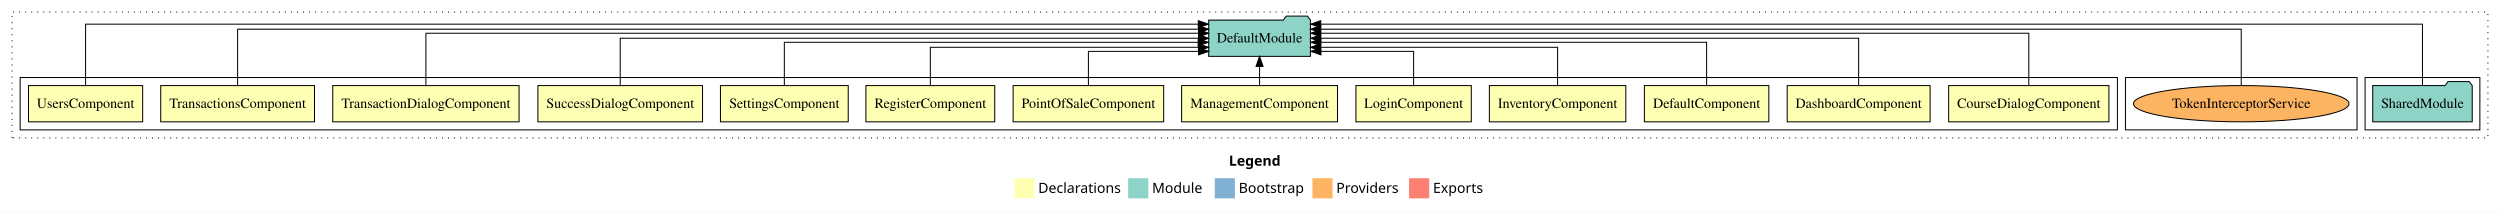
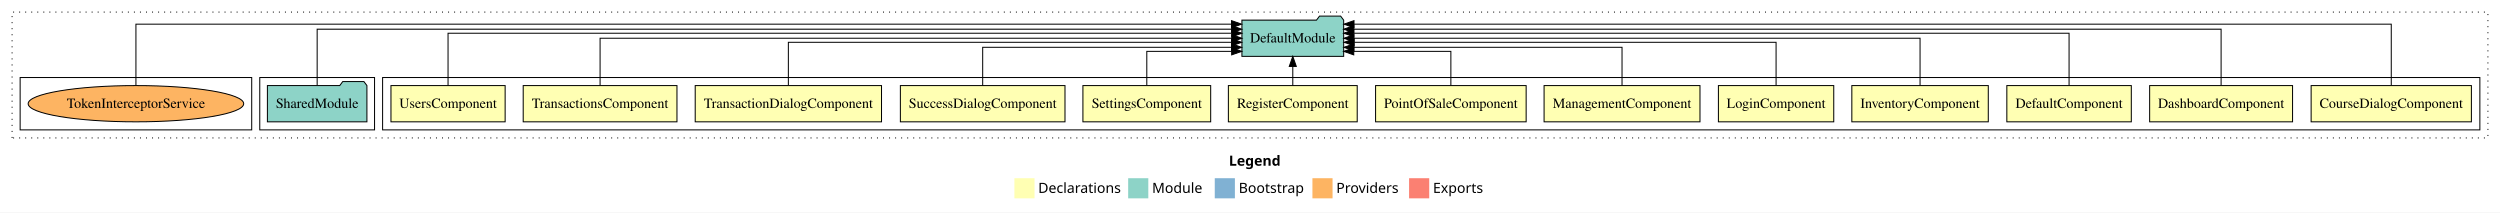
<svg xmlns="http://www.w3.org/2000/svg" width="2483pt" height="211pt" viewBox="0.00 0.00 2483.00 211.00">
  <g id="graph0" class="graph" transform="scale(1 1) rotate(0) translate(4 207)">
    <polygon fill="white" stroke="transparent" points="-4,4 -4,-207 2479,-207 2479,4 -4,4" />
    <text text-anchor="start" x="1216.51" y="-42.4" font-family="sans-serif" font-weight="bold" font-size="14.00">Legend</text>
    <polygon fill="#ffffb3" stroke="transparent" points="1003.5,-10 1003.5,-30 1023.5,-30 1023.5,-10 1003.5,-10" />
    <text text-anchor="start" x="1027.13" y="-15.4" font-family="sans-serif" font-size="14.00">  Declarations</text>
    <polygon fill="#8dd3c7" stroke="transparent" points="1116.5,-10 1116.5,-30 1136.5,-30 1136.5,-10 1116.5,-10" />
    <text text-anchor="start" x="1140.23" y="-15.4" font-family="sans-serif" font-size="14.00">  Module</text>
    <polygon fill="#80b1d3" stroke="transparent" points="1202.5,-10 1202.5,-30 1222.5,-30 1222.5,-10 1202.5,-10" />
    <text text-anchor="start" x="1226.28" y="-15.4" font-family="sans-serif" font-size="14.00">  Bootstrap</text>
    <polygon fill="#fdb462" stroke="transparent" points="1299.5,-10 1299.5,-30 1319.5,-30 1319.5,-10 1299.5,-10" />
    <text text-anchor="start" x="1323.17" y="-15.4" font-family="sans-serif" font-size="14.00">  Providers</text>
    <polygon fill="#fb8072" stroke="transparent" points="1395.5,-10 1395.5,-30 1415.5,-30 1415.5,-10 1395.5,-10" />
    <text text-anchor="start" x="1419.23" y="-15.4" font-family="sans-serif" font-size="14.00">  Exports</text>
    <g id="clust1" class="cluster">
      <polygon fill="none" stroke="black" stroke-dasharray="1,5" points="8,-70 8,-195 2467,-195 2467,-70 8,-70" />
    </g>
+     <g id="clust2" class="cluster">
+       <polygon fill="none" stroke="black" points="376,-78 376,-130 2459,-130 2459,-78 376,-78" />
+     </g>
    <g id="clust16" class="cluster">
-       <polygon fill="none" stroke="black" points="2345,-78 2345,-130 2459,-130 2459,-78 2345,-78" />
+       <polygon fill="none" stroke="black" points="254,-78 254,-130 368,-130 368,-78 254,-78" />
    </g>
    <g id="clust19" class="cluster">
-       <polygon fill="none" stroke="black" points="2107,-78 2107,-130 2337,-130 2337,-78 2107,-78" />
-     </g>
-     <g id="clust2" class="cluster">
-       <polygon fill="none" stroke="black" points="16,-78 16,-130 2099,-130 2099,-78 16,-78" />
+       <polygon fill="none" stroke="black" points="16,-78 16,-130 246,-130 246,-78 16,-78" />
    </g>
    <g id="node1" class="node">
-       <polygon fill="#ffffb3" stroke="black" points="2090.59,-122 1931.41,-122 1931.41,-86 2090.59,-86 2090.59,-122" />
-       <text text-anchor="middle" x="2011" y="-99.8" font-family="Times,serif" font-size="14.00">CourseDialogComponent</text>
+       <polygon fill="#ffffb3" stroke="black" points="2450.59,-122 2291.41,-122 2291.41,-86 2450.59,-86 2450.59,-122" />
+       <text text-anchor="middle" x="2371" y="-99.8" font-family="Times,serif" font-size="14.00">CourseDialogComponent</text>
    </g>
    <g id="node14" class="node">
-       <polygon fill="#8dd3c7" stroke="black" points="1297.53,-187 1294.53,-191 1273.53,-191 1270.53,-187 1196.47,-187 1196.47,-151 1297.53,-151 1297.53,-187" />
-       <text text-anchor="middle" x="1247" y="-164.8" font-family="Times,serif" font-size="14.00">DefaultModule</text>
+       <polygon fill="#8dd3c7" stroke="black" points="1330.53,-187 1327.53,-191 1306.53,-191 1303.53,-187 1229.47,-187 1229.47,-151 1330.53,-151 1330.53,-187" />
+       <text text-anchor="middle" x="1280" y="-164.8" font-family="Times,serif" font-size="14.00">DefaultModule</text>
    </g>
    <g id="edge1" class="edge">
-       <path fill="none" stroke="black" d="M2011,-122.03C2011,-142.77 2011,-174 2011,-174 2011,-174 1307.72,-174 1307.72,-174" />
-       <polygon fill="black" stroke="black" points="1307.72,-170.5 1297.72,-174 1307.72,-177.5 1307.72,-170.5" />
+       <path fill="none" stroke="black" d="M2371,-122.32C2371,-145.66 2371,-183 2371,-183 2371,-183 1340.79,-183 1340.79,-183" />
+       <polygon fill="black" stroke="black" points="1340.79,-179.5 1330.79,-183 1340.79,-186.5 1340.79,-179.5" />
    </g>
    <g id="node2" class="node">
-       <polygon fill="#ffffb3" stroke="black" points="1912.97,-122 1771.03,-122 1771.03,-86 1912.97,-86 1912.97,-122" />
-       <text text-anchor="middle" x="1842" y="-99.8" font-family="Times,serif" font-size="14.00">DashboardComponent</text>
+       <polygon fill="#ffffb3" stroke="black" points="2272.97,-122 2131.03,-122 2131.03,-86 2272.97,-86 2272.97,-122" />
+       <text text-anchor="middle" x="2202" y="-99.8" font-family="Times,serif" font-size="14.00">DashboardComponent</text>
    </g>
    <g id="edge2" class="edge">
-       <path fill="none" stroke="black" d="M1842,-122.11C1842,-141.34 1842,-169 1842,-169 1842,-169 1307.73,-169 1307.73,-169" />
-       <polygon fill="black" stroke="black" points="1307.73,-165.5 1297.73,-169 1307.73,-172.5 1307.73,-165.5" />
+       <path fill="none" stroke="black" d="M2202,-122.29C2202,-144.21 2202,-178 2202,-178 2202,-178 1340.55,-178 1340.55,-178" />
+       <polygon fill="black" stroke="black" points="1340.55,-174.5 1330.55,-178 1340.55,-181.5 1340.55,-174.5" />
    </g>
    <g id="node3" class="node">
-       <polygon fill="#ffffb3" stroke="black" points="1752.81,-122 1629.19,-122 1629.19,-86 1752.81,-86 1752.81,-122" />
-       <text text-anchor="middle" x="1691" y="-99.8" font-family="Times,serif" font-size="14.00">DefaultComponent</text>
+       <polygon fill="#ffffb3" stroke="black" points="2112.81,-122 1989.19,-122 1989.19,-86 2112.81,-86 2112.81,-122" />
+       <text text-anchor="middle" x="2051" y="-99.8" font-family="Times,serif" font-size="14.00">DefaultComponent</text>
    </g>
    <g id="edge3" class="edge">
-       <path fill="none" stroke="black" d="M1691,-122.3C1691,-140.27 1691,-165 1691,-165 1691,-165 1307.93,-165 1307.93,-165" />
-       <polygon fill="black" stroke="black" points="1307.93,-161.5 1297.93,-165 1307.93,-168.5 1307.93,-161.5" />
+       <path fill="none" stroke="black" d="M2051,-122.03C2051,-142.77 2051,-174 2051,-174 2051,-174 1340.59,-174 1340.59,-174" />
+       <polygon fill="black" stroke="black" points="1340.59,-170.5 1330.59,-174 1340.59,-177.5 1340.59,-170.5" />
    </g>
    <g id="node4" class="node">
-       <polygon fill="#ffffb3" stroke="black" points="1610.76,-122 1475.24,-122 1475.24,-86 1610.76,-86 1610.76,-122" />
-       <text text-anchor="middle" x="1543" y="-99.8" font-family="Times,serif" font-size="14.00">InventoryComponent</text>
+       <polygon fill="#ffffb3" stroke="black" points="1970.76,-122 1835.24,-122 1835.24,-86 1970.76,-86 1970.76,-122" />
+       <text text-anchor="middle" x="1903" y="-99.8" font-family="Times,serif" font-size="14.00">InventoryComponent</text>
    </g>
    <g id="edge4" class="edge">
-       <path fill="none" stroke="black" d="M1543,-122.03C1543,-138.4 1543,-160 1543,-160 1543,-160 1307.55,-160 1307.55,-160" />
-       <polygon fill="black" stroke="black" points="1307.55,-156.5 1297.55,-160 1307.55,-163.5 1307.55,-156.5" />
+       <path fill="none" stroke="black" d="M1903,-122.11C1903,-141.34 1903,-169 1903,-169 1903,-169 1340.72,-169 1340.72,-169" />
+       <polygon fill="black" stroke="black" points="1340.72,-165.5 1330.72,-169 1340.72,-172.5 1340.72,-165.5" />
    </g>
    <g id="node5" class="node">
-       <polygon fill="#ffffb3" stroke="black" points="1457.28,-122 1342.72,-122 1342.72,-86 1457.28,-86 1457.28,-122" />
-       <text text-anchor="middle" x="1400" y="-99.8" font-family="Times,serif" font-size="14.00">LoginComponent</text>
+       <polygon fill="#ffffb3" stroke="black" points="1817.28,-122 1702.72,-122 1702.72,-86 1817.28,-86 1817.28,-122" />
+       <text text-anchor="middle" x="1760" y="-99.8" font-family="Times,serif" font-size="14.00">LoginComponent</text>
    </g>
    <g id="edge5" class="edge">
-       <path fill="none" stroke="black" d="M1400,-122.19C1400,-137.18 1400,-156 1400,-156 1400,-156 1307.95,-156 1307.95,-156" />
-       <polygon fill="black" stroke="black" points="1307.95,-152.5 1297.95,-156 1307.95,-159.5 1307.95,-152.5" />
+       <path fill="none" stroke="black" d="M1760,-122.3C1760,-140.27 1760,-165 1760,-165 1760,-165 1340.91,-165 1340.91,-165" />
+       <polygon fill="black" stroke="black" points="1340.91,-161.5 1330.91,-165 1340.91,-168.5 1340.91,-161.5" />
    </g>
    <g id="node6" class="node">
-       <polygon fill="#ffffb3" stroke="black" points="1324.42,-122 1169.58,-122 1169.58,-86 1324.42,-86 1324.42,-122" />
-       <text text-anchor="middle" x="1247" y="-99.8" font-family="Times,serif" font-size="14.00">ManagementComponent</text>
+       <polygon fill="#ffffb3" stroke="black" points="1684.42,-122 1529.58,-122 1529.58,-86 1684.42,-86 1684.42,-122" />
+       <text text-anchor="middle" x="1607" y="-99.8" font-family="Times,serif" font-size="14.00">ManagementComponent</text>
    </g>
    <g id="edge6" class="edge">
-       <path fill="none" stroke="black" d="M1247,-122.11C1247,-122.11 1247,-140.99 1247,-140.99" />
-       <polygon fill="black" stroke="black" points="1243.5,-140.99 1247,-150.99 1250.5,-140.99 1243.5,-140.99" />
+       <path fill="none" stroke="black" d="M1607,-122.03C1607,-138.4 1607,-160 1607,-160 1607,-160 1340.73,-160 1340.73,-160" />
+       <polygon fill="black" stroke="black" points="1340.74,-156.5 1330.73,-160 1340.73,-163.5 1340.74,-156.5" />
    </g>
    <g id="node7" class="node">
-       <polygon fill="#ffffb3" stroke="black" points="1151.77,-122 1002.23,-122 1002.23,-86 1151.77,-86 1151.77,-122" />
-       <text text-anchor="middle" x="1077" y="-99.8" font-family="Times,serif" font-size="14.00">PointOfSaleComponent</text>
+       <polygon fill="#ffffb3" stroke="black" points="1511.77,-122 1362.23,-122 1362.23,-86 1511.77,-86 1511.77,-122" />
+       <text text-anchor="middle" x="1437" y="-99.8" font-family="Times,serif" font-size="14.00">PointOfSaleComponent</text>
    </g>
    <g id="edge7" class="edge">
-       <path fill="none" stroke="black" d="M1077,-122.19C1077,-137.18 1077,-156 1077,-156 1077,-156 1186.45,-156 1186.45,-156" />
-       <polygon fill="black" stroke="black" points="1186.45,-159.5 1196.45,-156 1186.45,-152.5 1186.45,-159.5" />
+       <path fill="none" stroke="black" d="M1437,-122.19C1437,-137.18 1437,-156 1437,-156 1437,-156 1340.54,-156 1340.54,-156" />
+       <polygon fill="black" stroke="black" points="1340.54,-152.5 1330.54,-156 1340.54,-159.5 1340.54,-152.5" />
    </g>
    <g id="node8" class="node">
-       <polygon fill="#ffffb3" stroke="black" points="983.98,-122 856.02,-122 856.02,-86 983.98,-86 983.98,-122" />
-       <text text-anchor="middle" x="920" y="-99.8" font-family="Times,serif" font-size="14.00">RegisterComponent</text>
+       <polygon fill="#ffffb3" stroke="black" points="1343.98,-122 1216.02,-122 1216.02,-86 1343.98,-86 1343.98,-122" />
+       <text text-anchor="middle" x="1280" y="-99.8" font-family="Times,serif" font-size="14.00">RegisterComponent</text>
    </g>
    <g id="edge8" class="edge">
-       <path fill="none" stroke="black" d="M920,-122.03C920,-138.4 920,-160 920,-160 920,-160 1186.27,-160 1186.27,-160" />
-       <polygon fill="black" stroke="black" points="1186.27,-163.5 1196.27,-160 1186.26,-156.5 1186.27,-163.5" />
+       <path fill="none" stroke="black" d="M1280,-122.11C1280,-122.11 1280,-140.99 1280,-140.99" />
+       <polygon fill="black" stroke="black" points="1276.5,-140.99 1280,-150.99 1283.5,-140.99 1276.5,-140.99" />
    </g>
    <g id="node9" class="node">
-       <polygon fill="#ffffb3" stroke="black" points="838.45,-122 711.55,-122 711.55,-86 838.45,-86 838.45,-122" />
-       <text text-anchor="middle" x="775" y="-99.8" font-family="Times,serif" font-size="14.00">SettingsComponent</text>
+       <polygon fill="#ffffb3" stroke="black" points="1198.45,-122 1071.55,-122 1071.55,-86 1198.45,-86 1198.45,-122" />
+       <text text-anchor="middle" x="1135" y="-99.8" font-family="Times,serif" font-size="14.00">SettingsComponent</text>
    </g>
    <g id="edge9" class="edge">
-       <path fill="none" stroke="black" d="M775,-122.3C775,-140.27 775,-165 775,-165 775,-165 1186.04,-165 1186.04,-165" />
-       <polygon fill="black" stroke="black" points="1186.04,-168.5 1196.04,-165 1186.04,-161.5 1186.04,-168.5" />
+       <path fill="none" stroke="black" d="M1135,-122.19C1135,-137.18 1135,-156 1135,-156 1135,-156 1219.29,-156 1219.29,-156" />
+       <polygon fill="black" stroke="black" points="1219.29,-159.5 1229.29,-156 1219.29,-152.5 1219.29,-159.5" />
    </g>
    <g id="node10" class="node">
-       <polygon fill="#ffffb3" stroke="black" points="693.75,-122 530.25,-122 530.25,-86 693.75,-86 693.75,-122" />
-       <text text-anchor="middle" x="612" y="-99.8" font-family="Times,serif" font-size="14.00">SuccessDialogComponent</text>
+       <polygon fill="#ffffb3" stroke="black" points="1053.75,-122 890.25,-122 890.25,-86 1053.75,-86 1053.75,-122" />
+       <text text-anchor="middle" x="972" y="-99.8" font-family="Times,serif" font-size="14.00">SuccessDialogComponent</text>
    </g>
    <g id="edge10" class="edge">
-       <path fill="none" stroke="black" d="M612,-122.11C612,-141.34 612,-169 612,-169 612,-169 1186.38,-169 1186.38,-169" />
-       <polygon fill="black" stroke="black" points="1186.38,-172.5 1196.38,-169 1186.38,-165.5 1186.38,-172.5" />
+       <path fill="none" stroke="black" d="M972,-122.03C972,-138.4 972,-160 972,-160 972,-160 1219.14,-160 1219.14,-160" />
+       <polygon fill="black" stroke="black" points="1219.14,-163.5 1229.14,-160 1219.14,-156.5 1219.14,-163.5" />
    </g>
    <g id="node11" class="node">
-       <polygon fill="#ffffb3" stroke="black" points="511.52,-122 326.48,-122 326.48,-86 511.52,-86 511.52,-122" />
-       <text text-anchor="middle" x="419" y="-99.8" font-family="Times,serif" font-size="14.00">TransactionDialogComponent</text>
+       <polygon fill="#ffffb3" stroke="black" points="871.52,-122 686.48,-122 686.48,-86 871.52,-86 871.52,-122" />
+       <text text-anchor="middle" x="779" y="-99.8" font-family="Times,serif" font-size="14.00">TransactionDialogComponent</text>
    </g>
    <g id="edge11" class="edge">
-       <path fill="none" stroke="black" d="M419,-122.03C419,-142.77 419,-174 419,-174 419,-174 1186.45,-174 1186.45,-174" />
-       <polygon fill="black" stroke="black" points="1186.45,-177.5 1196.45,-174 1186.45,-170.5 1186.45,-177.5" />
+       <path fill="none" stroke="black" d="M779,-122.3C779,-140.27 779,-165 779,-165 779,-165 1219.2,-165 1219.2,-165" />
+       <polygon fill="black" stroke="black" points="1219.2,-168.5 1229.2,-165 1219.2,-161.5 1219.2,-168.5" />
    </g>
    <g id="node12" class="node">
-       <polygon fill="#ffffb3" stroke="black" points="308.36,-122 155.64,-122 155.64,-86 308.36,-86 308.36,-122" />
-       <text text-anchor="middle" x="232" y="-99.8" font-family="Times,serif" font-size="14.00">TransactionsComponent</text>
+       <polygon fill="#ffffb3" stroke="black" points="668.36,-122 515.64,-122 515.64,-86 668.36,-86 668.36,-122" />
+       <text text-anchor="middle" x="592" y="-99.8" font-family="Times,serif" font-size="14.00">TransactionsComponent</text>
    </g>
    <g id="edge12" class="edge">
-       <path fill="none" stroke="black" d="M232,-122.29C232,-144.21 232,-178 232,-178 232,-178 1186.32,-178 1186.32,-178" />
-       <polygon fill="black" stroke="black" points="1186.32,-181.5 1196.32,-178 1186.32,-174.5 1186.32,-181.5" />
+       <path fill="none" stroke="black" d="M592,-122.11C592,-141.34 592,-169 592,-169 592,-169 1219.41,-169 1219.41,-169" />
+       <polygon fill="black" stroke="black" points="1219.41,-172.5 1229.41,-169 1219.41,-165.5 1219.41,-172.5" />
    </g>
    <g id="node13" class="node">
-       <polygon fill="#ffffb3" stroke="black" points="137.7,-122 24.3,-122 24.3,-86 137.7,-86 137.7,-122" />
-       <text text-anchor="middle" x="81" y="-99.8" font-family="Times,serif" font-size="14.00">UsersComponent</text>
+       <polygon fill="#ffffb3" stroke="black" points="497.7,-122 384.3,-122 384.3,-86 497.7,-86 497.7,-122" />
+       <text text-anchor="middle" x="441" y="-99.8" font-family="Times,serif" font-size="14.00">UsersComponent</text>
    </g>
    <g id="edge13" class="edge">
-       <path fill="none" stroke="black" d="M81,-122.32C81,-145.66 81,-183 81,-183 81,-183 1186.15,-183 1186.15,-183" />
-       <polygon fill="black" stroke="black" points="1186.15,-186.5 1196.15,-183 1186.15,-179.5 1186.15,-186.5" />
+       <path fill="none" stroke="black" d="M441,-122.03C441,-142.77 441,-174 441,-174 441,-174 1219.41,-174 1219.41,-174" />
+       <polygon fill="black" stroke="black" points="1219.41,-177.5 1229.41,-174 1219.41,-170.5 1219.41,-177.5" />
    </g>
    <g id="node15" class="node">
-       <polygon fill="#8dd3c7" stroke="black" points="2451.42,-122 2448.42,-126 2427.42,-126 2424.42,-122 2352.58,-122 2352.58,-86 2451.42,-86 2451.42,-122" />
-       <text text-anchor="middle" x="2402" y="-99.8" font-family="Times,serif" font-size="14.00">SharedModule</text>
+       <polygon fill="#8dd3c7" stroke="black" points="360.42,-122 357.42,-126 336.42,-126 333.42,-122 261.58,-122 261.58,-86 360.42,-86 360.42,-122" />
+       <text text-anchor="middle" x="311" y="-99.8" font-family="Times,serif" font-size="14.00">SharedModule</text>
    </g>
    <g id="edge14" class="edge">
-       <path fill="none" stroke="black" d="M2402,-122.32C2402,-145.66 2402,-183 2402,-183 2402,-183 1307.74,-183 1307.74,-183" />
-       <polygon fill="black" stroke="black" points="1307.74,-179.5 1297.74,-183 1307.74,-186.5 1307.74,-179.5" />
+       <path fill="none" stroke="black" d="M311,-122.29C311,-144.21 311,-178 311,-178 311,-178 1219.27,-178 1219.27,-178" />
+       <polygon fill="black" stroke="black" points="1219.27,-181.5 1229.27,-178 1219.27,-174.5 1219.27,-181.5" />
    </g>
    <g id="node16" class="node">
-       <ellipse fill="#fdb462" stroke="black" cx="2222" cy="-104" rx="107.04" ry="18" />
-       <text text-anchor="middle" x="2222" y="-99.8" font-family="Times,serif" font-size="14.00">TokenInterceptorService</text>
+       <ellipse fill="#fdb462" stroke="black" cx="131" cy="-104" rx="107.04" ry="18" />
+       <text text-anchor="middle" x="131" y="-99.8" font-family="Times,serif" font-size="14.00">TokenInterceptorService</text>
    </g>
    <g id="edge15" class="edge">
-       <path fill="none" stroke="black" d="M2222,-122.29C2222,-144.21 2222,-178 2222,-178 2222,-178 1307.71,-178 1307.71,-178" />
-       <polygon fill="black" stroke="black" points="1307.71,-174.5 1297.71,-178 1307.71,-181.5 1307.71,-174.5" />
+       <path fill="none" stroke="black" d="M131,-122.32C131,-145.66 131,-183 131,-183 131,-183 1219.15,-183 1219.15,-183" />
+       <polygon fill="black" stroke="black" points="1219.15,-186.5 1229.15,-183 1219.15,-179.5 1219.15,-186.5" />
    </g>
  </g>
</svg>
